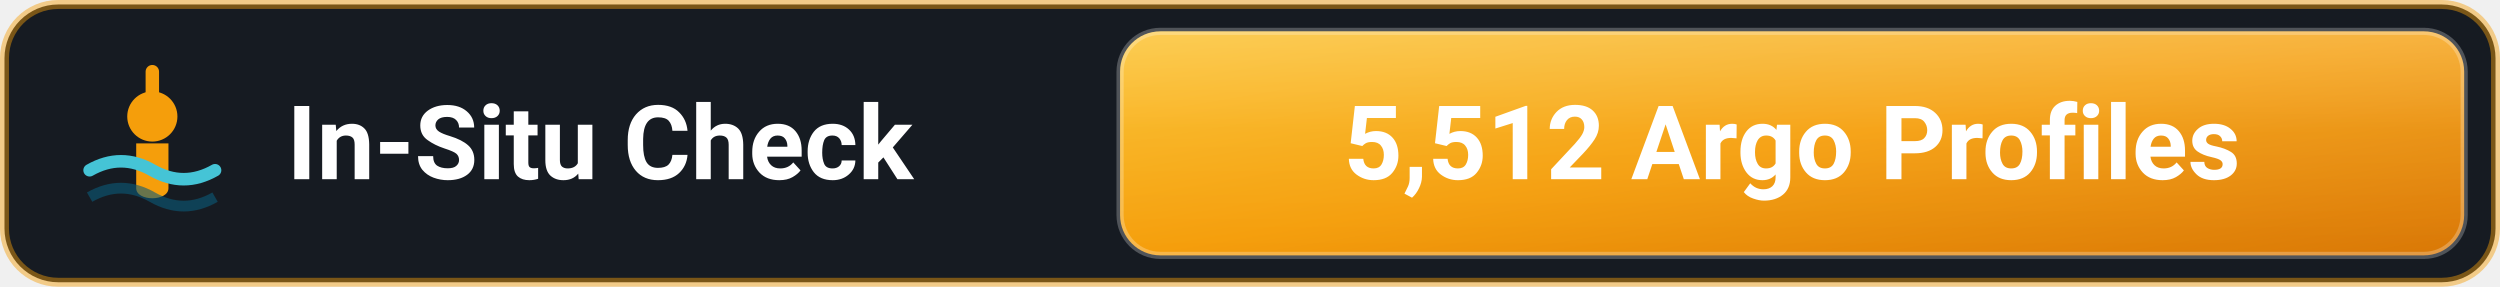
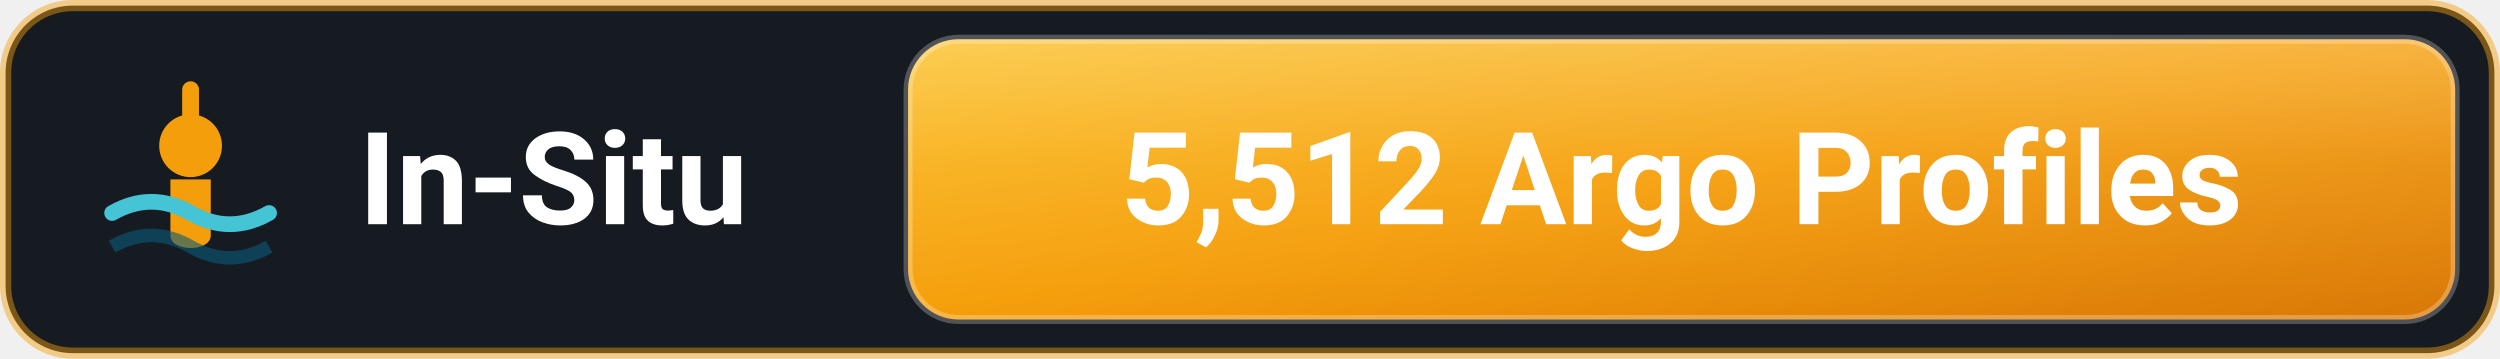
- <svg xmlns="http://www.w3.org/2000/svg" viewBox="0 0 279 32" width="279" height="32" fill="none">
+ <svg xmlns="http://www.w3.org/2000/svg" viewBox="0 0 223 32" width="223" height="32" fill="none">
  <defs>
    <linearGradient id="argo-grad" x1="0%" y1="0%" x2="100%" y2="100%">
      <stop offset="0%" stop-color="#FBBF24" />
      <stop offset="50%" stop-color="#F59E0B" />
      <stop offset="100%" stop-color="#D97706" />
    </linearGradient>
    <linearGradient id="argo-gloss" x1="0%" y1="0%" x2="0%" y2="100%">
      <stop offset="0%" stop-color="#FFFFFF" stop-opacity="0.22" />
      <stop offset="45%" stop-color="#FFFFFF" stop-opacity="0.06" />
      <stop offset="100%" stop-color="#FFFFFF" stop-opacity="0.0" />
    </linearGradient>
  </defs>
  <style>
    .badge-label { font-family: -apple-system, BlinkMacSystemFont, 'Segoe UI', Roboto, Helvetica, Arial, sans-serif; font-size: 11.5px; font-weight: 600; fill: #FFFFFF; stroke: none; }
    .badge-value { font-family: -apple-system, BlinkMacSystemFont, 'Segoe UI', Roboto, Helvetica, Arial, sans-serif; font-size: 11.5px; font-weight: 700; fill: #FFFFFF; stroke: none; }
  </style>
-   <rect x="0.5" y="0.5" width="278" height="31" rx="6" fill="#161B22" stroke="rgba(245, 158, 11, 0.45)" stroke-width="1" />
+   <rect x="0.5" y="0.5" width="222" height="31" rx="6" fill="#161B22" stroke="rgba(245, 158, 11, 0.45)" stroke-width="1" />
  <g transform="translate(8, 7)">
    <path d="M9 1 V5" stroke="#F59E0B" stroke-width="1.5" stroke-linecap="round" />
    <circle cx="9" cy="6" r="2.8" fill="#F59E0B" />
    <path d="M7.2 9 L7.2 14 C7.2 15.5 10.8 15.5 10.8 14 L10.8 9 Z" fill="#F59E0B" />
    <path d="M2 12 Q5.5 10 9 12 T16 12" fill="none" stroke="#45C4D6" stroke-width="1.4" stroke-linecap="round" />
    <path d="M2 15 Q5.5 13 9 15 T16 15" fill="none" stroke="#0A5A78" stroke-width="1.2" opacity="0.6" />
  </g>
-   <text x="32" y="20" class="badge-label">In-Situ Check</text>
-   <rect x="125" y="3.5" width="150" height="25" rx="4.5" fill="url(#argo-grad)" stroke="rgba(255,255,255,0.25)" stroke-width="0.8" />
-   <rect x="125" y="3.5" width="150" height="25" rx="4.5" fill="url(#argo-gloss)" />
-   <text x="200.0" y="20" text-anchor="middle" class="badge-value">5,512 Argo Profiles</text>
+   <text x="32" y="20" class="badge-label">In-Situ</text>
+   <rect x="81" y="3.5" width="138" height="25" rx="4.5" fill="url(#argo-grad)" stroke="rgba(255,255,255,0.25)" stroke-width="0.8" />
+   <rect x="81" y="3.5" width="138" height="25" rx="4.5" fill="url(#argo-gloss)" />
+   <text x="150.0" y="20" text-anchor="middle" class="badge-value">5,512 Argo Profiles</text>
</svg>
